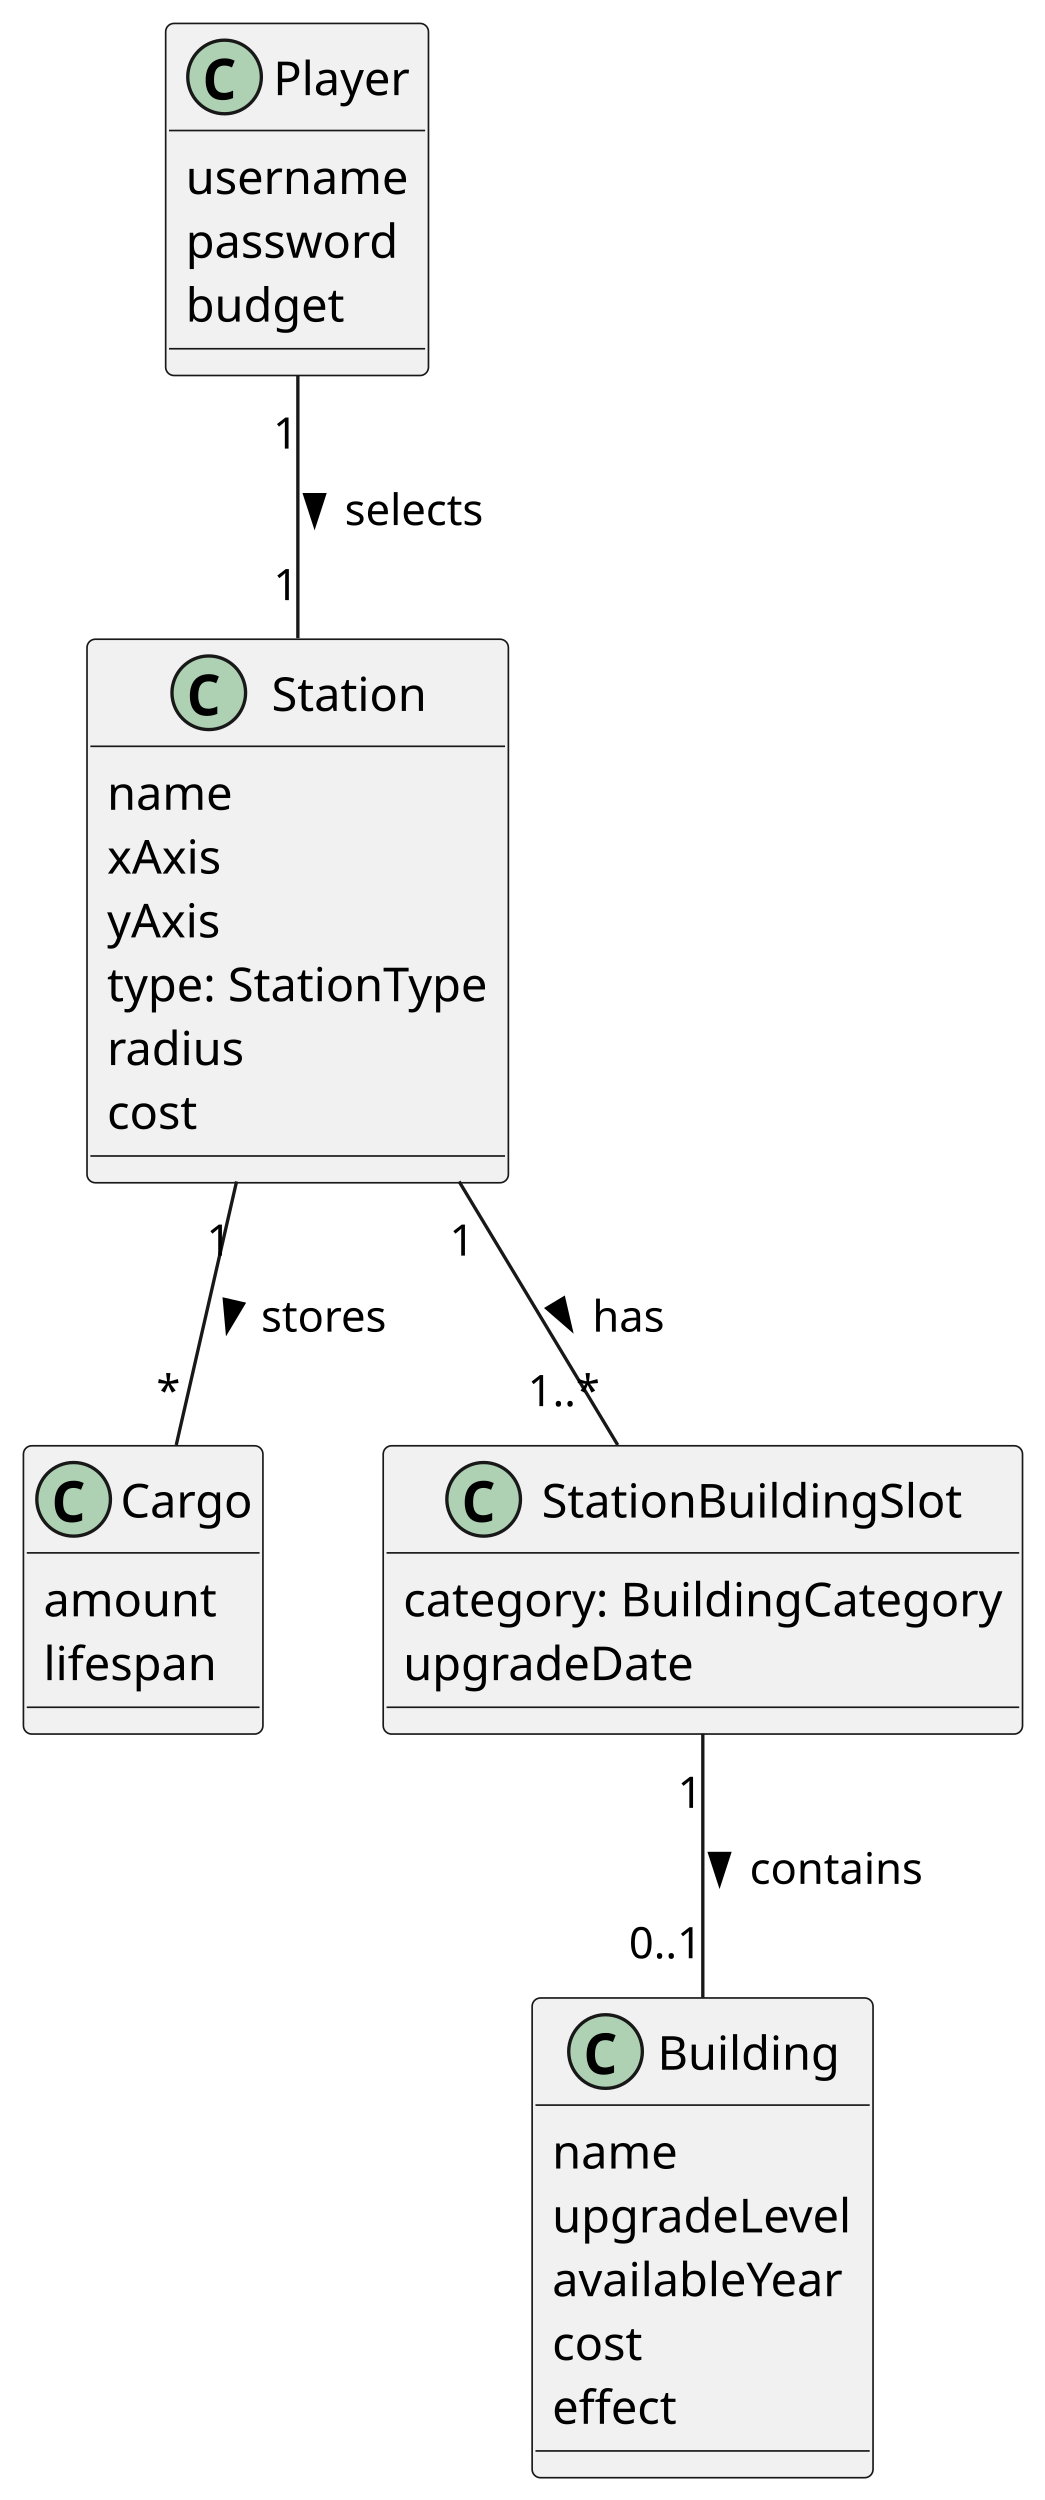
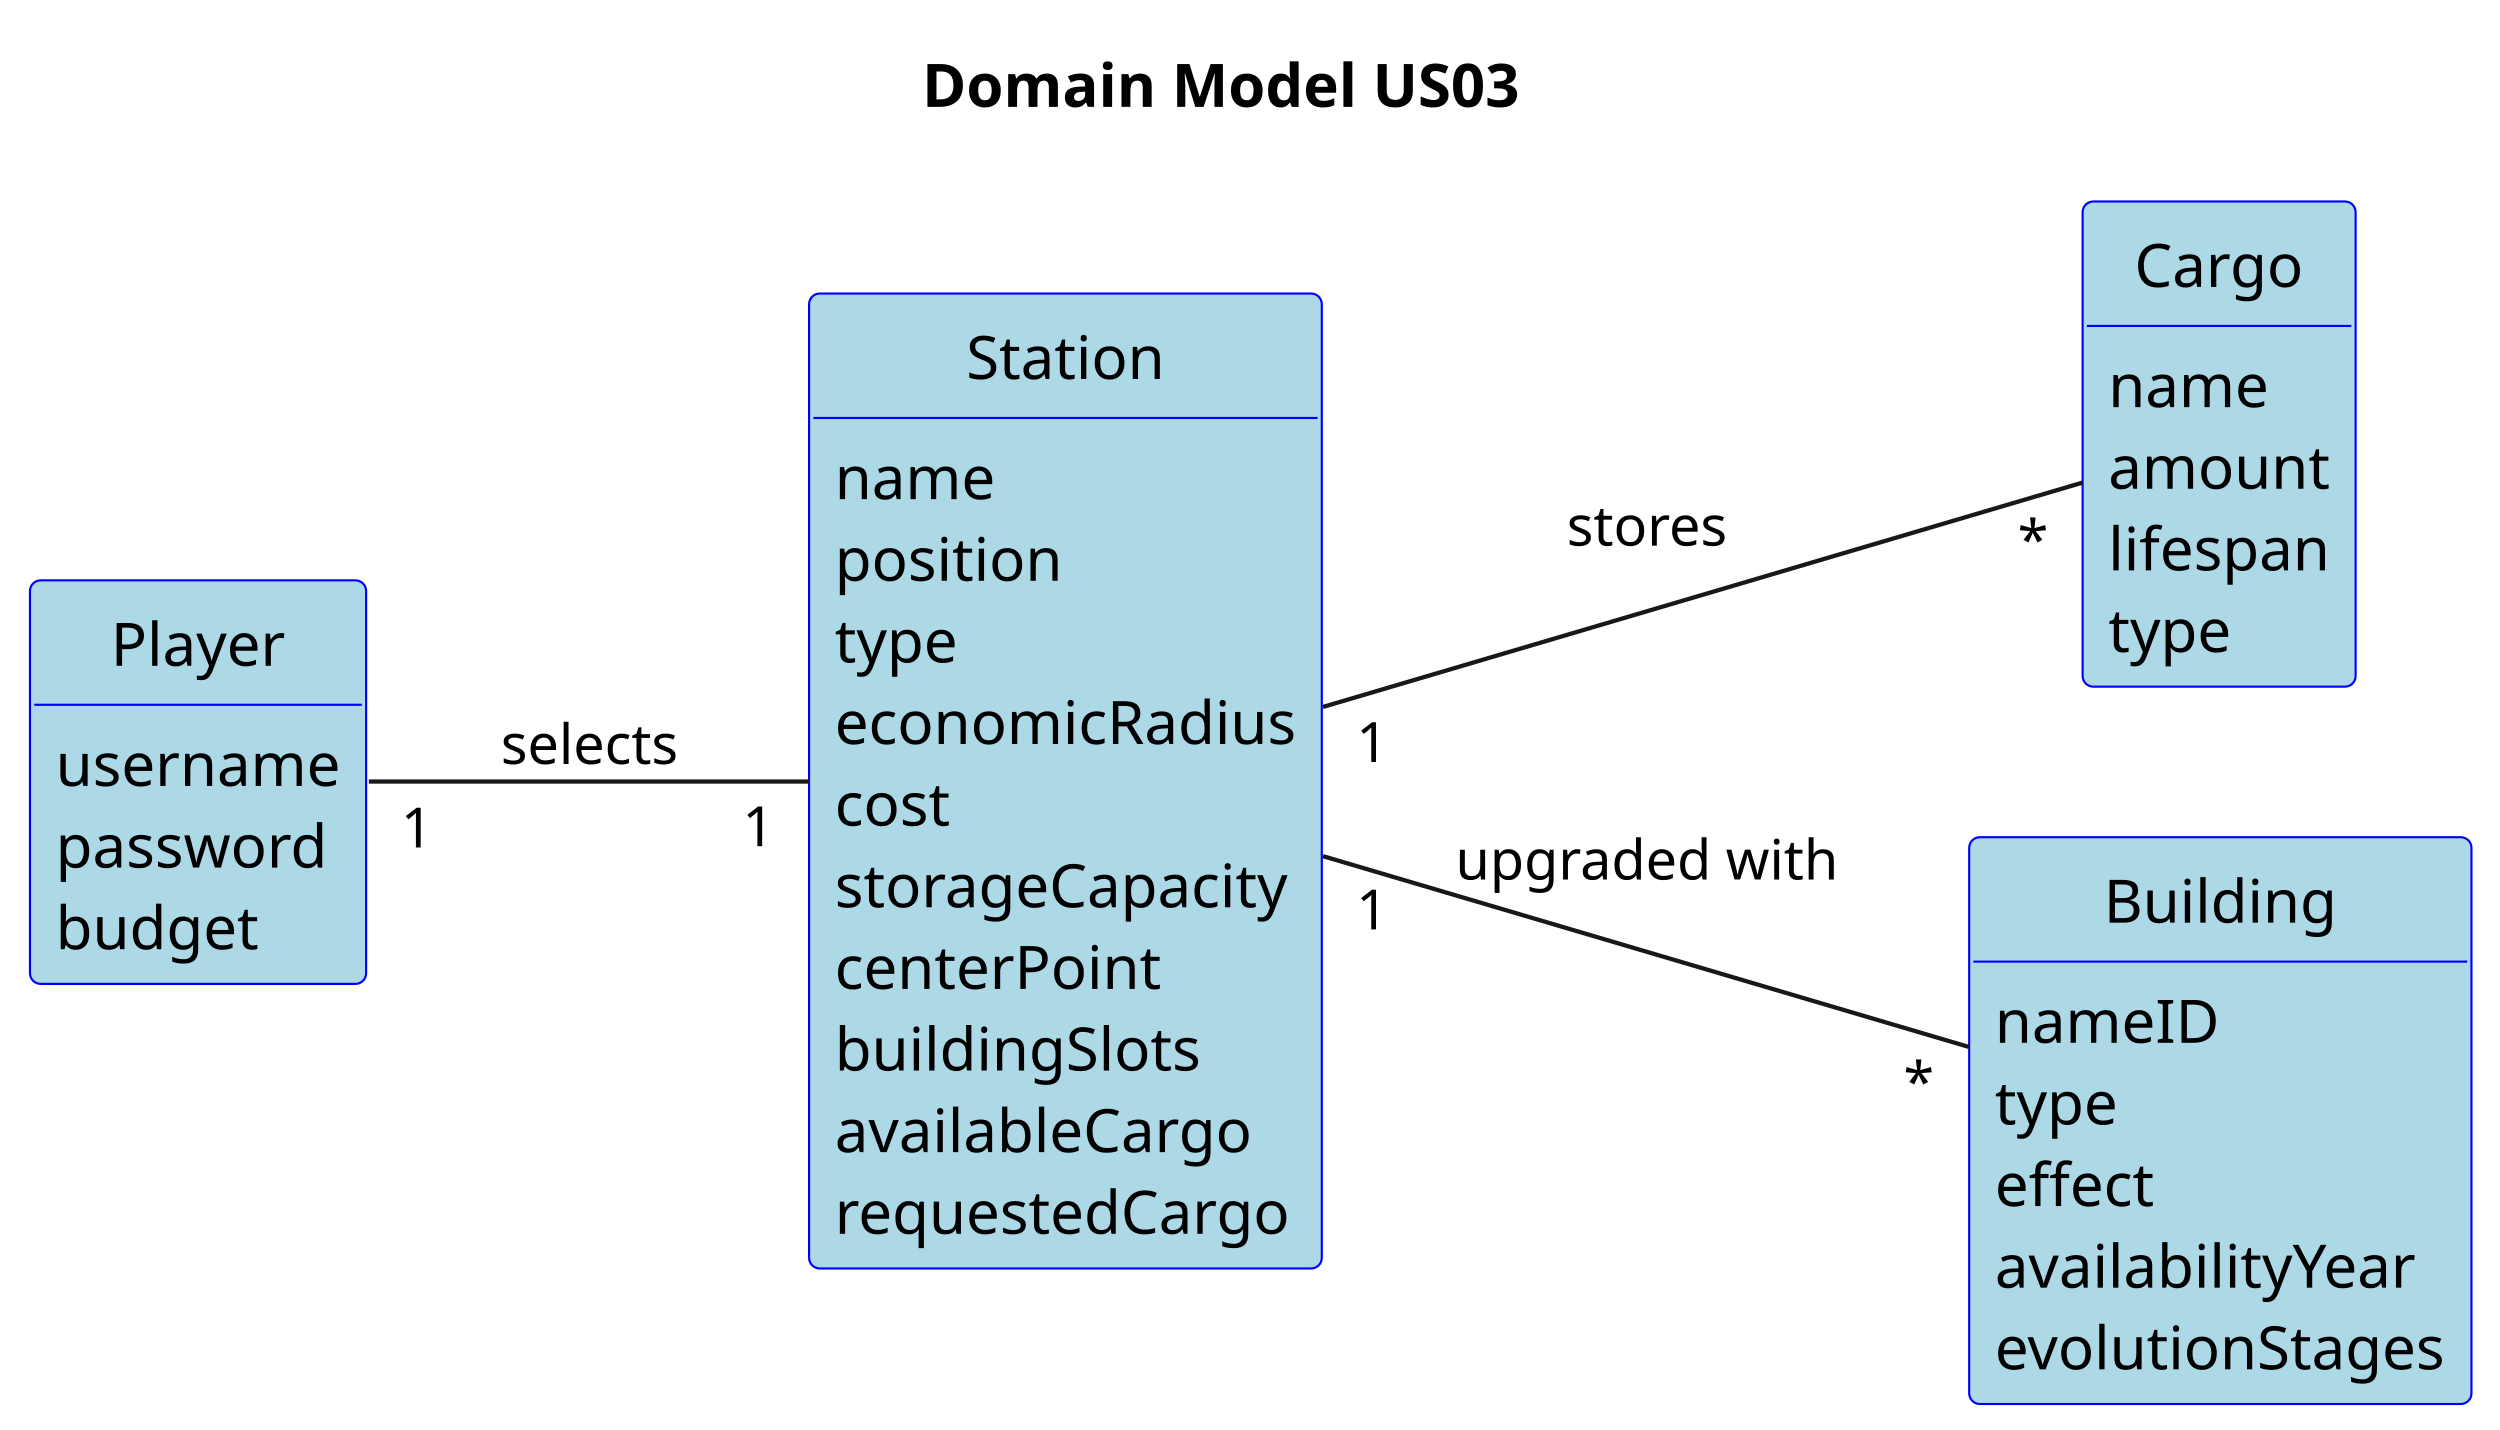
- <svg xmlns="http://www.w3.org/2000/svg" contentStyleType="text/css" height="747px" preserveAspectRatio="none" style="width:312px;height:747px;background:#FFFFFF;" version="1.1" viewBox="0 0 312 747" width="312px" zoomAndPan="magnify">
+ <svg xmlns="http://www.w3.org/2000/svg" contentStyleType="text/css" height="334px" preserveAspectRatio="none" style="width:584px;height:334px;background:#FFFFFF;" version="1.1" viewBox="0 0 584 334" width="584px" zoomAndPan="magnify">
  <defs />
  <g>
+     <text fill="#000000" font-family="sans-serif" font-size="14" font-weight="bold" lengthAdjust="spacing" textLength="139.565" x="215.385" y="24.966">Domain Model US03</text>
    <g id="elem_Player">
-       <rect codeLine="2" fill="#F1F1F1" height="105.204" id="Player" rx="2.5" ry="2.5" style="stroke:#181818;stroke-width:0.5;" width="78.528" x="49.5" y="7" />
-       <ellipse cx="67.098" cy="23" fill="#ADD1B2" rx="11" ry="11" style="stroke:#181818;stroke-width:1.0;" />
-       <path d="M66.567,29.922 Q64.817,29.922 63.676,29.188 Q62.551,28.438 61.989,27.094 Q61.442,25.734 61.442,23.938 Q61.442,21.906 62.098,20.453 Q62.755,19 64.036,18.219 Q65.317,17.438 67.192,17.438 Q68.083,17.438 68.754,17.625 Q69.426,17.797 70.114,18.141 L69.301,20.156 Q68.676,19.844 68.129,19.719 Q67.598,19.594 67.114,19.594 Q65.942,19.594 65.239,20.125 Q64.536,20.656 64.239,21.609 Q63.942,22.562 63.942,23.828 Q63.942,25.844 64.661,26.812 Q65.379,27.766 66.973,27.766 Q67.567,27.766 68.192,27.609 Q68.817,27.453 69.645,27.078 L69.645,29.297 Q68.911,29.609 68.114,29.766 Q67.333,29.922 66.567,29.922 Z " fill="#000000" />
-       <text fill="#000000" font-family="sans-serif" font-size="14" lengthAdjust="spacing" textLength="40.754" x="81.676" y="28.432">Player</text>
-       <line style="stroke:#181818;stroke-width:0.5;" x1="50.5" x2="127.028" y1="39" y2="39" />
-       <text fill="#000000" font-family="sans-serif" font-size="14" lengthAdjust="spacing" textLength="66.528" x="55.5" y="57.966">username</text>
-       <text fill="#000000" font-family="sans-serif" font-size="14" lengthAdjust="spacing" textLength="63.742" x="55.5" y="77.034">password</text>
-       <text fill="#000000" font-family="sans-serif" font-size="14" lengthAdjust="spacing" textLength="47.432" x="55.5" y="96.102">budget</text>
-       <line style="stroke:#181818;stroke-width:0.5;" x1="50.5" x2="127.028" y1="104.204" y2="104.204" />
+       <rect codeLine="19" fill="#ADD8E6" height="94.272" id="Player" rx="2.5" ry="2.5" style="stroke:#0000FF;stroke-width:0.5;" width="78.528" x="7" y="135.568" />
+       <text fill="#000000" font-family="sans-serif" font-size="14" lengthAdjust="spacing" textLength="40.754" x="25.887" y="155.534">Player</text>
+       <line style="stroke:#0000FF;stroke-width:0.5;" x1="8" x2="84.528" y1="164.636" y2="164.636" />
+       <text fill="#000000" font-family="sans-serif" font-size="14" lengthAdjust="spacing" textLength="66.528" x="13" y="183.602">username</text>
+       <text fill="#000000" font-family="sans-serif" font-size="14" lengthAdjust="spacing" textLength="63.742" x="13" y="202.67">password</text>
+       <text fill="#000000" font-family="sans-serif" font-size="14" lengthAdjust="spacing" textLength="47.432" x="13" y="221.738">budget</text>
    </g>
    <g id="elem_Station">
-       <rect codeLine="8" fill="#F1F1F1" height="162.407" id="Station" rx="2.5" ry="2.5" style="stroke:#181818;stroke-width:0.5;" width="125.904" x="26" y="191" />
-       <ellipse cx="62.385" cy="207" fill="#ADD1B2" rx="11" ry="11" style="stroke:#181818;stroke-width:1.0;" />
-       <path d="M61.853,213.922 Q60.103,213.922 58.963,213.188 Q57.838,212.438 57.275,211.094 Q56.728,209.734 56.728,207.938 Q56.728,205.906 57.385,204.453 Q58.041,203 59.322,202.219 Q60.603,201.438 62.478,201.438 Q63.369,201.438 64.041,201.625 Q64.713,201.797 65.4,202.141 L64.588,204.156 Q63.963,203.844 63.416,203.719 Q62.885,203.594 62.4,203.594 Q61.228,203.594 60.525,204.125 Q59.822,204.656 59.525,205.609 Q59.228,206.562 59.228,207.828 Q59.228,209.844 59.947,210.812 Q60.666,211.766 62.26,211.766 Q62.853,211.766 63.478,211.609 Q64.103,211.453 64.932,211.078 L64.932,213.297 Q64.197,213.609 63.4,213.766 Q62.619,213.922 61.853,213.922 Z " fill="#000000" />
-       <text fill="#000000" font-family="sans-serif" font-size="14" lengthAdjust="spacing" textLength="46.382" x="81.137" y="212.432">Station</text>
-       <line style="stroke:#181818;stroke-width:0.5;" x1="27" x2="150.904" y1="223" y2="223" />
-       <text fill="#000000" font-family="sans-serif" font-size="14" lengthAdjust="spacing" textLength="37.492" x="32" y="241.966">name</text>
-       <text fill="#000000" font-family="sans-serif" font-size="14" lengthAdjust="spacing" textLength="34.076" x="32" y="261.034">xAxis</text>
-       <text fill="#000000" font-family="sans-serif" font-size="14" lengthAdjust="spacing" textLength="33.81" x="32" y="280.102">yAxis</text>
-       <text fill="#000000" font-family="sans-serif" font-size="14" lengthAdjust="spacing" textLength="113.904" x="32" y="299.17">type: StationType</text>
-       <text fill="#000000" font-family="sans-serif" font-size="14" lengthAdjust="spacing" textLength="41.216" x="32" y="318.238">radius</text>
-       <text fill="#000000" font-family="sans-serif" font-size="14" lengthAdjust="spacing" textLength="26.95" x="32" y="337.305">cost</text>
-       <line style="stroke:#181818;stroke-width:0.5;" x1="27" x2="150.904" y1="345.408" y2="345.408" />
+       <rect codeLine="25" fill="#ADD8E6" height="227.747" id="Station" rx="2.5" ry="2.5" style="stroke:#0000FF;stroke-width:0.5;" width="119.772" x="189" y="68.568" />
+       <text fill="#000000" font-family="sans-serif" font-size="14" lengthAdjust="spacing" textLength="46.382" x="225.695" y="88.534">Station</text>
+       <line style="stroke:#0000FF;stroke-width:0.5;" x1="190" x2="307.772" y1="97.636" y2="97.636" />
+       <text fill="#000000" font-family="sans-serif" font-size="14" lengthAdjust="spacing" textLength="37.492" x="195" y="116.602">name</text>
+       <text fill="#000000" font-family="sans-serif" font-size="14" lengthAdjust="spacing" textLength="53.186" x="195" y="135.67">position</text>
+       <text fill="#000000" font-family="sans-serif" font-size="14" lengthAdjust="spacing" textLength="28.7" x="195" y="154.738">type</text>
+       <text fill="#000000" font-family="sans-serif" font-size="14" lengthAdjust="spacing" textLength="107.772" x="195" y="173.805">economicRadius</text>
+       <text fill="#000000" font-family="sans-serif" font-size="14" lengthAdjust="spacing" textLength="26.95" x="195" y="192.873">cost</text>
+       <text fill="#000000" font-family="sans-serif" font-size="14" lengthAdjust="spacing" textLength="106.064" x="195" y="211.941">storageCapacity</text>
+       <text fill="#000000" font-family="sans-serif" font-size="14" lengthAdjust="spacing" textLength="76.258" x="195" y="231.009">centerPoint</text>
+       <text fill="#000000" font-family="sans-serif" font-size="14" lengthAdjust="spacing" textLength="85.498" x="195" y="250.077">buildingSlots</text>
+       <text fill="#000000" font-family="sans-serif" font-size="14" lengthAdjust="spacing" textLength="97.58" x="195" y="269.145">availableCargo</text>
+       <text fill="#000000" font-family="sans-serif" font-size="14" lengthAdjust="spacing" textLength="106.666" x="195" y="288.213">requestedCargo</text>
    </g>
    <g id="elem_Cargo">
-       <rect codeLine="17" fill="#F1F1F1" height="86.136" id="Cargo" rx="2.5" ry="2.5" style="stroke:#181818;stroke-width:0.5;" width="71.564" x="7" y="432" />
-       <ellipse cx="22" cy="448" fill="#ADD1B2" rx="11" ry="11" style="stroke:#181818;stroke-width:1.0;" />
-       <path d="M21.469,454.922 Q19.719,454.922 18.578,454.188 Q17.453,453.438 16.891,452.094 Q16.344,450.734 16.344,448.938 Q16.344,446.906 17,445.453 Q17.656,444 18.938,443.219 Q20.219,442.438 22.094,442.438 Q22.984,442.438 23.656,442.625 Q24.328,442.797 25.016,443.141 L24.203,445.156 Q23.578,444.844 23.031,444.719 Q22.5,444.594 22.016,444.594 Q20.844,444.594 20.141,445.125 Q19.438,445.656 19.141,446.609 Q18.844,447.562 18.844,448.828 Q18.844,450.844 19.562,451.812 Q20.281,452.766 21.875,452.766 Q22.469,452.766 23.094,452.609 Q23.719,452.453 24.547,452.078 L24.547,454.297 Q23.812,454.609 23.016,454.766 Q22.234,454.922 21.469,454.922 Z " fill="#000000" />
-       <text fill="#000000" font-family="sans-serif" font-size="14" lengthAdjust="spacing" textLength="39.564" x="36" y="453.432">Cargo</text>
-       <line style="stroke:#181818;stroke-width:0.5;" x1="8" x2="77.564" y1="464" y2="464" />
-       <text fill="#000000" font-family="sans-serif" font-size="14" lengthAdjust="spacing" textLength="51.772" x="13" y="482.966">amount</text>
-       <text fill="#000000" font-family="sans-serif" font-size="14" lengthAdjust="spacing" textLength="51.758" x="13" y="502.034">lifespan</text>
-       <line style="stroke:#181818;stroke-width:0.5;" x1="8" x2="77.564" y1="510.136" y2="510.136" />
+       <rect codeLine="38" fill="#ADD8E6" height="113.34" id="Cargo" rx="2.5" ry="2.5" style="stroke:#0000FF;stroke-width:0.5;" width="63.772" x="486.5" y="47.068" />
+       <text fill="#000000" font-family="sans-serif" font-size="14" lengthAdjust="spacing" textLength="39.564" x="498.604" y="67.034">Cargo</text>
+       <line style="stroke:#0000FF;stroke-width:0.5;" x1="487.5" x2="549.272" y1="76.136" y2="76.136" />
+       <text fill="#000000" font-family="sans-serif" font-size="14" lengthAdjust="spacing" textLength="37.492" x="492.5" y="95.102">name</text>
+       <text fill="#000000" font-family="sans-serif" font-size="14" lengthAdjust="spacing" textLength="51.772" x="492.5" y="114.17">amount</text>
+       <text fill="#000000" font-family="sans-serif" font-size="14" lengthAdjust="spacing" textLength="51.758" x="492.5" y="133.238">lifespan</text>
+       <text fill="#000000" font-family="sans-serif" font-size="14" lengthAdjust="spacing" textLength="28.7" x="492.5" y="152.305">type</text>
    </g>
    <g id="elem_Building">
-       <rect codeLine="22" fill="#F1F1F1" height="143.34" id="Building" rx="2.5" ry="2.5" style="stroke:#181818;stroke-width:0.5;" width="101.866" x="159" y="597" />
-       <ellipse cx="180.933" cy="613" fill="#ADD1B2" rx="11" ry="11" style="stroke:#181818;stroke-width:1.0;" />
-       <path d="M180.401,619.922 Q178.651,619.922 177.511,619.188 Q176.386,618.438 175.823,617.094 Q175.276,615.734 175.276,613.938 Q175.276,611.906 175.933,610.453 Q176.589,609 177.87,608.219 Q179.151,607.438 181.026,607.438 Q181.917,607.438 182.589,607.625 Q183.261,607.797 183.948,608.141 L183.136,610.156 Q182.511,609.844 181.964,609.719 Q181.433,609.594 180.948,609.594 Q179.776,609.594 179.073,610.125 Q178.37,610.656 178.073,611.609 Q177.776,612.562 177.776,613.828 Q177.776,615.844 178.495,616.812 Q179.214,617.766 180.808,617.766 Q181.401,617.766 182.026,617.609 Q182.651,617.453 183.48,617.078 L183.48,619.297 Q182.745,619.609 181.948,619.766 Q181.167,619.922 180.401,619.922 Z " fill="#000000" />
-       <text fill="#000000" font-family="sans-serif" font-size="14" lengthAdjust="spacing" textLength="54.46" x="196.473" y="618.432">Building</text>
-       <line style="stroke:#181818;stroke-width:0.5;" x1="160" x2="259.866" y1="629" y2="629" />
-       <text fill="#000000" font-family="sans-serif" font-size="14" lengthAdjust="spacing" textLength="37.492" x="165" y="647.966">name</text>
-       <text fill="#000000" font-family="sans-serif" font-size="14" lengthAdjust="spacing" textLength="89.866" x="165" y="667.034">upgradeLevel</text>
-       <text fill="#000000" font-family="sans-serif" font-size="14" lengthAdjust="spacing" textLength="87.472" x="165" y="686.102">availableYear</text>
-       <text fill="#000000" font-family="sans-serif" font-size="14" lengthAdjust="spacing" textLength="26.95" x="165" y="705.17">cost</text>
-       <text fill="#000000" font-family="sans-serif" font-size="14" lengthAdjust="spacing" textLength="37.198" x="165" y="724.238">effect</text>
-       <line style="stroke:#181818;stroke-width:0.5;" x1="160" x2="259.866" y1="732.34" y2="732.34" />
-     </g>
-     <g id="elem_StationBuildingSlot">
-       <rect codeLine="30" fill="#F1F1F1" height="86.136" id="StationBuildingSlot" rx="2.5" ry="2.5" style="stroke:#181818;stroke-width:0.5;" width="191.031" x="114.5" y="432" />
-       <ellipse cx="144.516" cy="448" fill="#ADD1B2" rx="11" ry="11" style="stroke:#181818;stroke-width:1.0;" />
-       <path d="M143.984,454.922 Q142.234,454.922 141.094,454.188 Q139.969,453.438 139.406,452.094 Q138.859,450.734 138.859,448.938 Q138.859,446.906 139.516,445.453 Q140.172,444 141.453,443.219 Q142.734,442.438 144.609,442.438 Q145.5,442.438 146.172,442.625 Q146.844,442.797 147.531,443.141 L146.719,445.156 Q146.094,444.844 145.547,444.719 Q145.016,444.594 144.531,444.594 Q143.359,444.594 142.656,445.125 Q141.953,445.656 141.656,446.609 Q141.359,447.562 141.359,448.828 Q141.359,450.844 142.078,451.812 Q142.797,452.766 144.391,452.766 Q144.984,452.766 145.609,452.609 Q146.234,452.453 147.062,452.078 L147.062,454.297 Q146.328,454.609 145.531,454.766 Q144.75,454.922 143.984,454.922 Z " fill="#000000" />
-       <text fill="#000000" font-family="sans-serif" font-size="14" lengthAdjust="spacing" textLength="125.663" x="161.852" y="453.432">StationBuildingSlot</text>
-       <line style="stroke:#181818;stroke-width:0.5;" x1="115.5" x2="304.531" y1="464" y2="464" />
-       <text fill="#000000" font-family="sans-serif" font-size="14" lengthAdjust="spacing" textLength="179.031" x="120.5" y="482.966">category: BuildingCategory</text>
-       <text fill="#000000" font-family="sans-serif" font-size="14" lengthAdjust="spacing" textLength="87.038" x="120.5" y="502.034">upgradeDate</text>
-       <line style="stroke:#181818;stroke-width:0.5;" x1="115.5" x2="304.531" y1="510.136" y2="510.136" />
+       <rect codeLine="45" fill="#ADD8E6" height="132.407" id="Building" rx="2.5" ry="2.5" style="stroke:#0000FF;stroke-width:0.5;" width="117.336" x="460" y="195.568" />
+       <text fill="#000000" font-family="sans-serif" font-size="14" lengthAdjust="spacing" textLength="54.46" x="491.438" y="215.534">Building</text>
+       <line style="stroke:#0000FF;stroke-width:0.5;" x1="461" x2="576.336" y1="224.636" y2="224.636" />
+       <text fill="#000000" font-family="sans-serif" font-size="14" lengthAdjust="spacing" textLength="52.458" x="466" y="243.602">nameID</text>
+       <text fill="#000000" font-family="sans-serif" font-size="14" lengthAdjust="spacing" textLength="28.7" x="466" y="262.67">type</text>
+       <text fill="#000000" font-family="sans-serif" font-size="14" lengthAdjust="spacing" textLength="37.198" x="466" y="281.738">effect</text>
+       <text fill="#000000" font-family="sans-serif" font-size="14" lengthAdjust="spacing" textLength="98.994" x="466" y="300.805">availabilityYear</text>
+       <text fill="#000000" font-family="sans-serif" font-size="14" lengthAdjust="spacing" textLength="105.336" x="466" y="319.873">evolutionStages</text>
    </g>
    <g id="link_Player_Station">
-       <path codeLine="35" d="M89,112.26 C89,135.88 89,164.39 89,190.69 " fill="none" id="Player-Station" style="stroke:#181818;stroke-width:1.0;" />
-       <polygon fill="#000000" points="94,156.853,96.939,147.808,91.061,147.808,94,156.853" style="stroke:#000000;stroke-width:1.0;" />
-       <text fill="#000000" font-family="sans-serif" font-size="13" lengthAdjust="spacing" textLength="41.405" x="103" y="156.897">selects</text>
-       <text fill="#000000" font-family="sans-serif" font-size="13" lengthAdjust="spacing" textLength="7.436" x="81.61" y="134.038">1</text>
-       <text fill="#000000" font-family="sans-serif" font-size="13" lengthAdjust="spacing" textLength="7.436" x="81.702" y="179.321">1</text>
+       <path codeLine="54" d="M86.16,182.568 C115.29,182.568 155.75,182.568 188.93,182.568 " fill="none" id="Player-Station" style="stroke:#181818;stroke-width:1.0;" />
+       <text fill="#000000" font-family="sans-serif" font-size="13" lengthAdjust="spacing" textLength="41.405" x="117" y="178.465">selects</text>
+       <text fill="#000000" font-family="sans-serif" font-size="13" lengthAdjust="spacing" textLength="7.436" x="93.656" y="197.963">1</text>
+       <text fill="#000000" font-family="sans-serif" font-size="13" lengthAdjust="spacing" textLength="7.436" x="173.432" y="197.672">1</text>
    </g>
    <g id="link_Station_Cargo">
-       <path codeLine="36" d="M70.69,353.02 C64.52,379.95 57.89,408.93 52.66,431.77 " fill="none" id="Station-Cargo" style="stroke:#181818;stroke-width:1.0;" />
-       <polygon fill="#000000" points="67.884,397.727,72.768,389.566,67.038,388.254,67.884,397.727" style="stroke:#000000;stroke-width:1.0;" />
-       <text fill="#000000" font-family="sans-serif" font-size="13" lengthAdjust="spacing" textLength="37.713" x="78" y="397.897">stores</text>
-       <text fill="#000000" font-family="sans-serif" font-size="13" lengthAdjust="spacing" textLength="7.436" x="61.704" y="375.183">1</text>
-       <text fill="#000000" font-family="sans-serif" font-size="13" lengthAdjust="spacing" textLength="7.163" x="46.73" y="420.147">*</text>
+       <path codeLine="55" d="M309.04,165.138 C363.81,148.958 443.2,125.508 486.49,112.728 " fill="none" id="Station-Cargo" style="stroke:#181818;stroke-width:1.0;" />
+       <text fill="#000000" font-family="sans-serif" font-size="13" lengthAdjust="spacing" textLength="37.713" x="366" y="127.465">stores</text>
+       <text fill="#000000" font-family="sans-serif" font-size="13" lengthAdjust="spacing" textLength="7.436" x="316.824" y="178.005">1</text>
+       <text fill="#000000" font-family="sans-serif" font-size="13" lengthAdjust="spacing" textLength="7.163" x="471.324" y="130.751">*</text>
    </g>
-     <g id="link_Station_StationBuildingSlot">
-       <path codeLine="37" d="M137.17,353.02 C153.38,379.95 170.83,408.93 184.58,431.77 " fill="none" id="Station-StationBuildingSlot" style="stroke:#181818;stroke-width:1.0;" />
-       <polygon fill="#000000" points="170.579,397.137,168.431,387.872,163.396,390.903,170.579,397.137" style="stroke:#000000;stroke-width:1.0;" />
-       <text fill="#000000" font-family="sans-serif" font-size="13" lengthAdjust="spacing" textLength="21.554" x="177" y="397.897">has</text>
-       <text fill="#000000" font-family="sans-serif" font-size="13" lengthAdjust="spacing" textLength="7.436" x="134.313" y="375.183">1</text>
-       <text fill="#000000" font-family="sans-serif" font-size="13" lengthAdjust="spacing" textLength="21.567" x="157.675" y="420.147">1..*</text>
-     </g>
-     <g id="link_StationBuildingSlot_Building">
-       <path codeLine="38" d="M210,518.03 C210,541.15 210,570.45 210,596.97 " fill="none" id="StationBuildingSlot-Building" style="stroke:#181818;stroke-width:1.0;" />
-       <polygon fill="#000000" points="215,562.853,217.939,553.808,212.061,553.808,215,562.853" style="stroke:#000000;stroke-width:1.0;" />
-       <text fill="#000000" font-family="sans-serif" font-size="13" lengthAdjust="spacing" textLength="51.74" x="224" y="562.897">contains</text>
-       <text fill="#000000" font-family="sans-serif" font-size="13" lengthAdjust="spacing" textLength="7.436" x="202.474" y="540.185">1</text>
-       <text fill="#000000" font-family="sans-serif" font-size="13" lengthAdjust="spacing" textLength="21.84" x="187.905" y="585.134">0..1</text>
+     <g id="link_Station_Building">
+       <path codeLine="56" d="M309.04,199.998 C353.96,213.268 415.45,231.428 459.99,244.588 " fill="none" id="Station-Building" style="stroke:#181818;stroke-width:1.0;" />
+       <text fill="#000000" font-family="sans-serif" font-size="13" lengthAdjust="spacing" textLength="89.687" x="340" y="205.465">upgraded with</text>
+       <text fill="#000000" font-family="sans-serif" font-size="13" lengthAdjust="spacing" textLength="7.436" x="316.824" y="217.114">1</text>
+       <text fill="#000000" font-family="sans-serif" font-size="13" lengthAdjust="spacing" textLength="7.163" x="444.646" y="257.365">*</text>
    </g>
  </g>
</svg>
